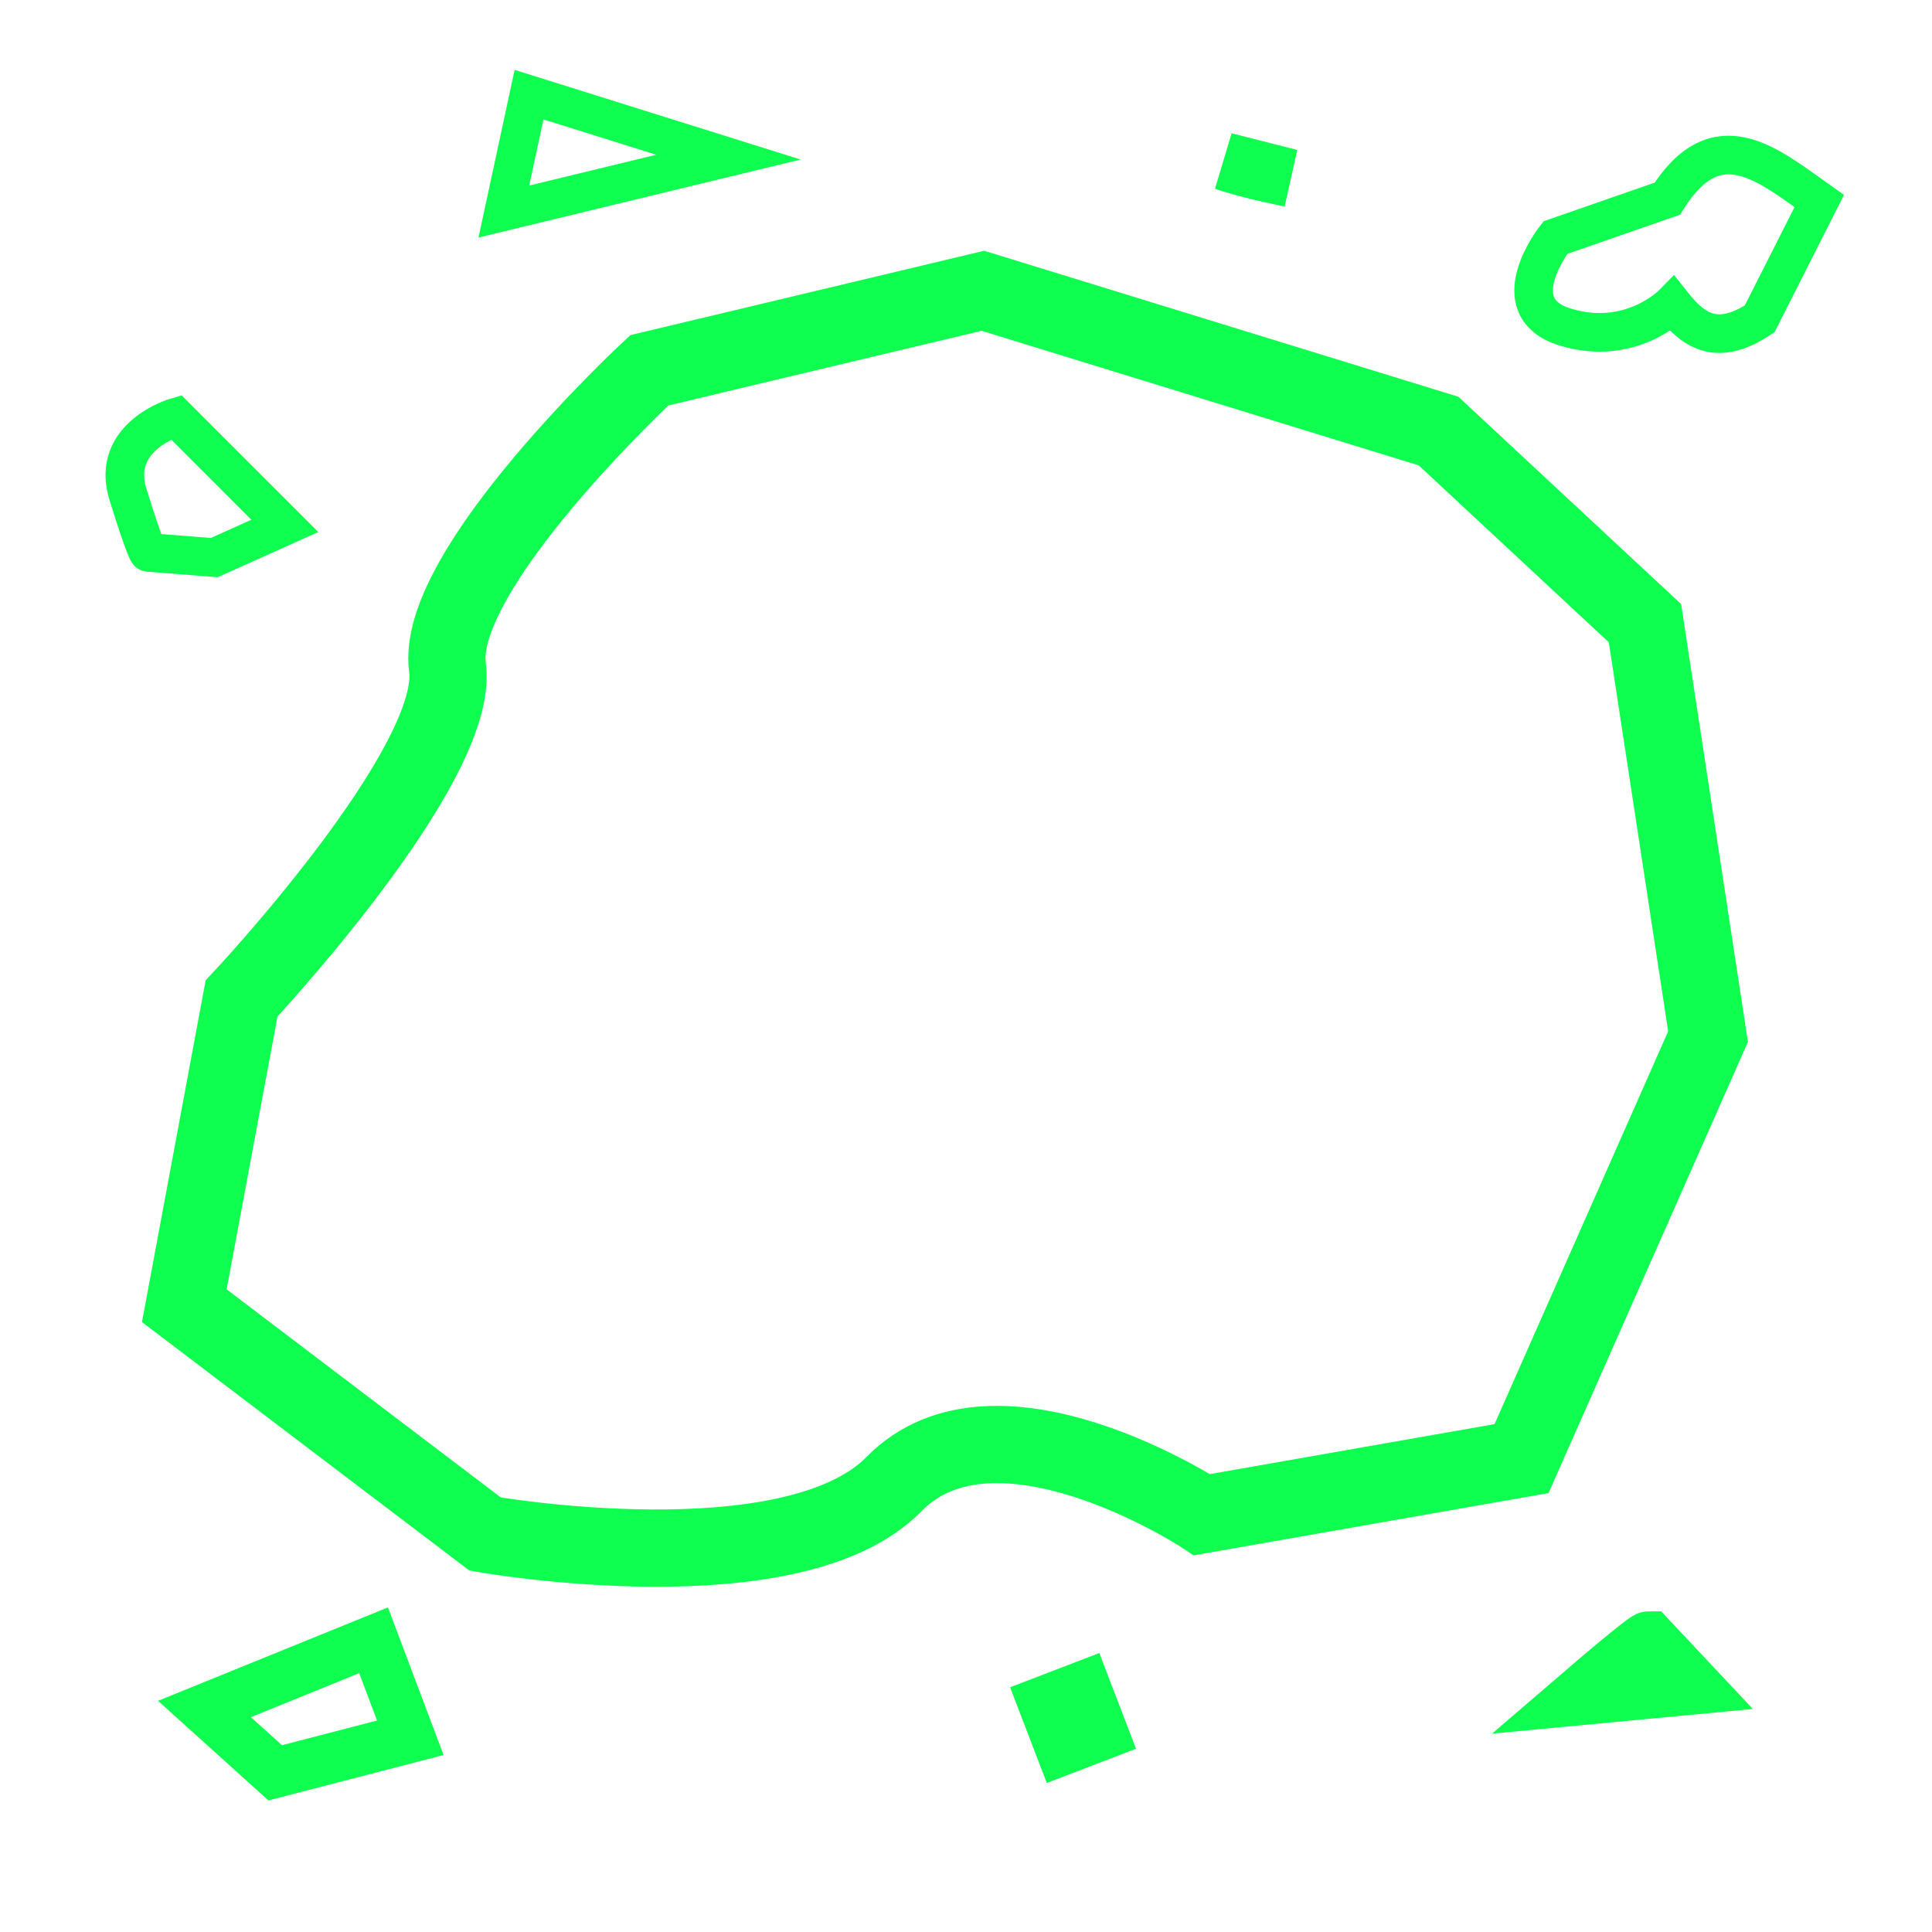
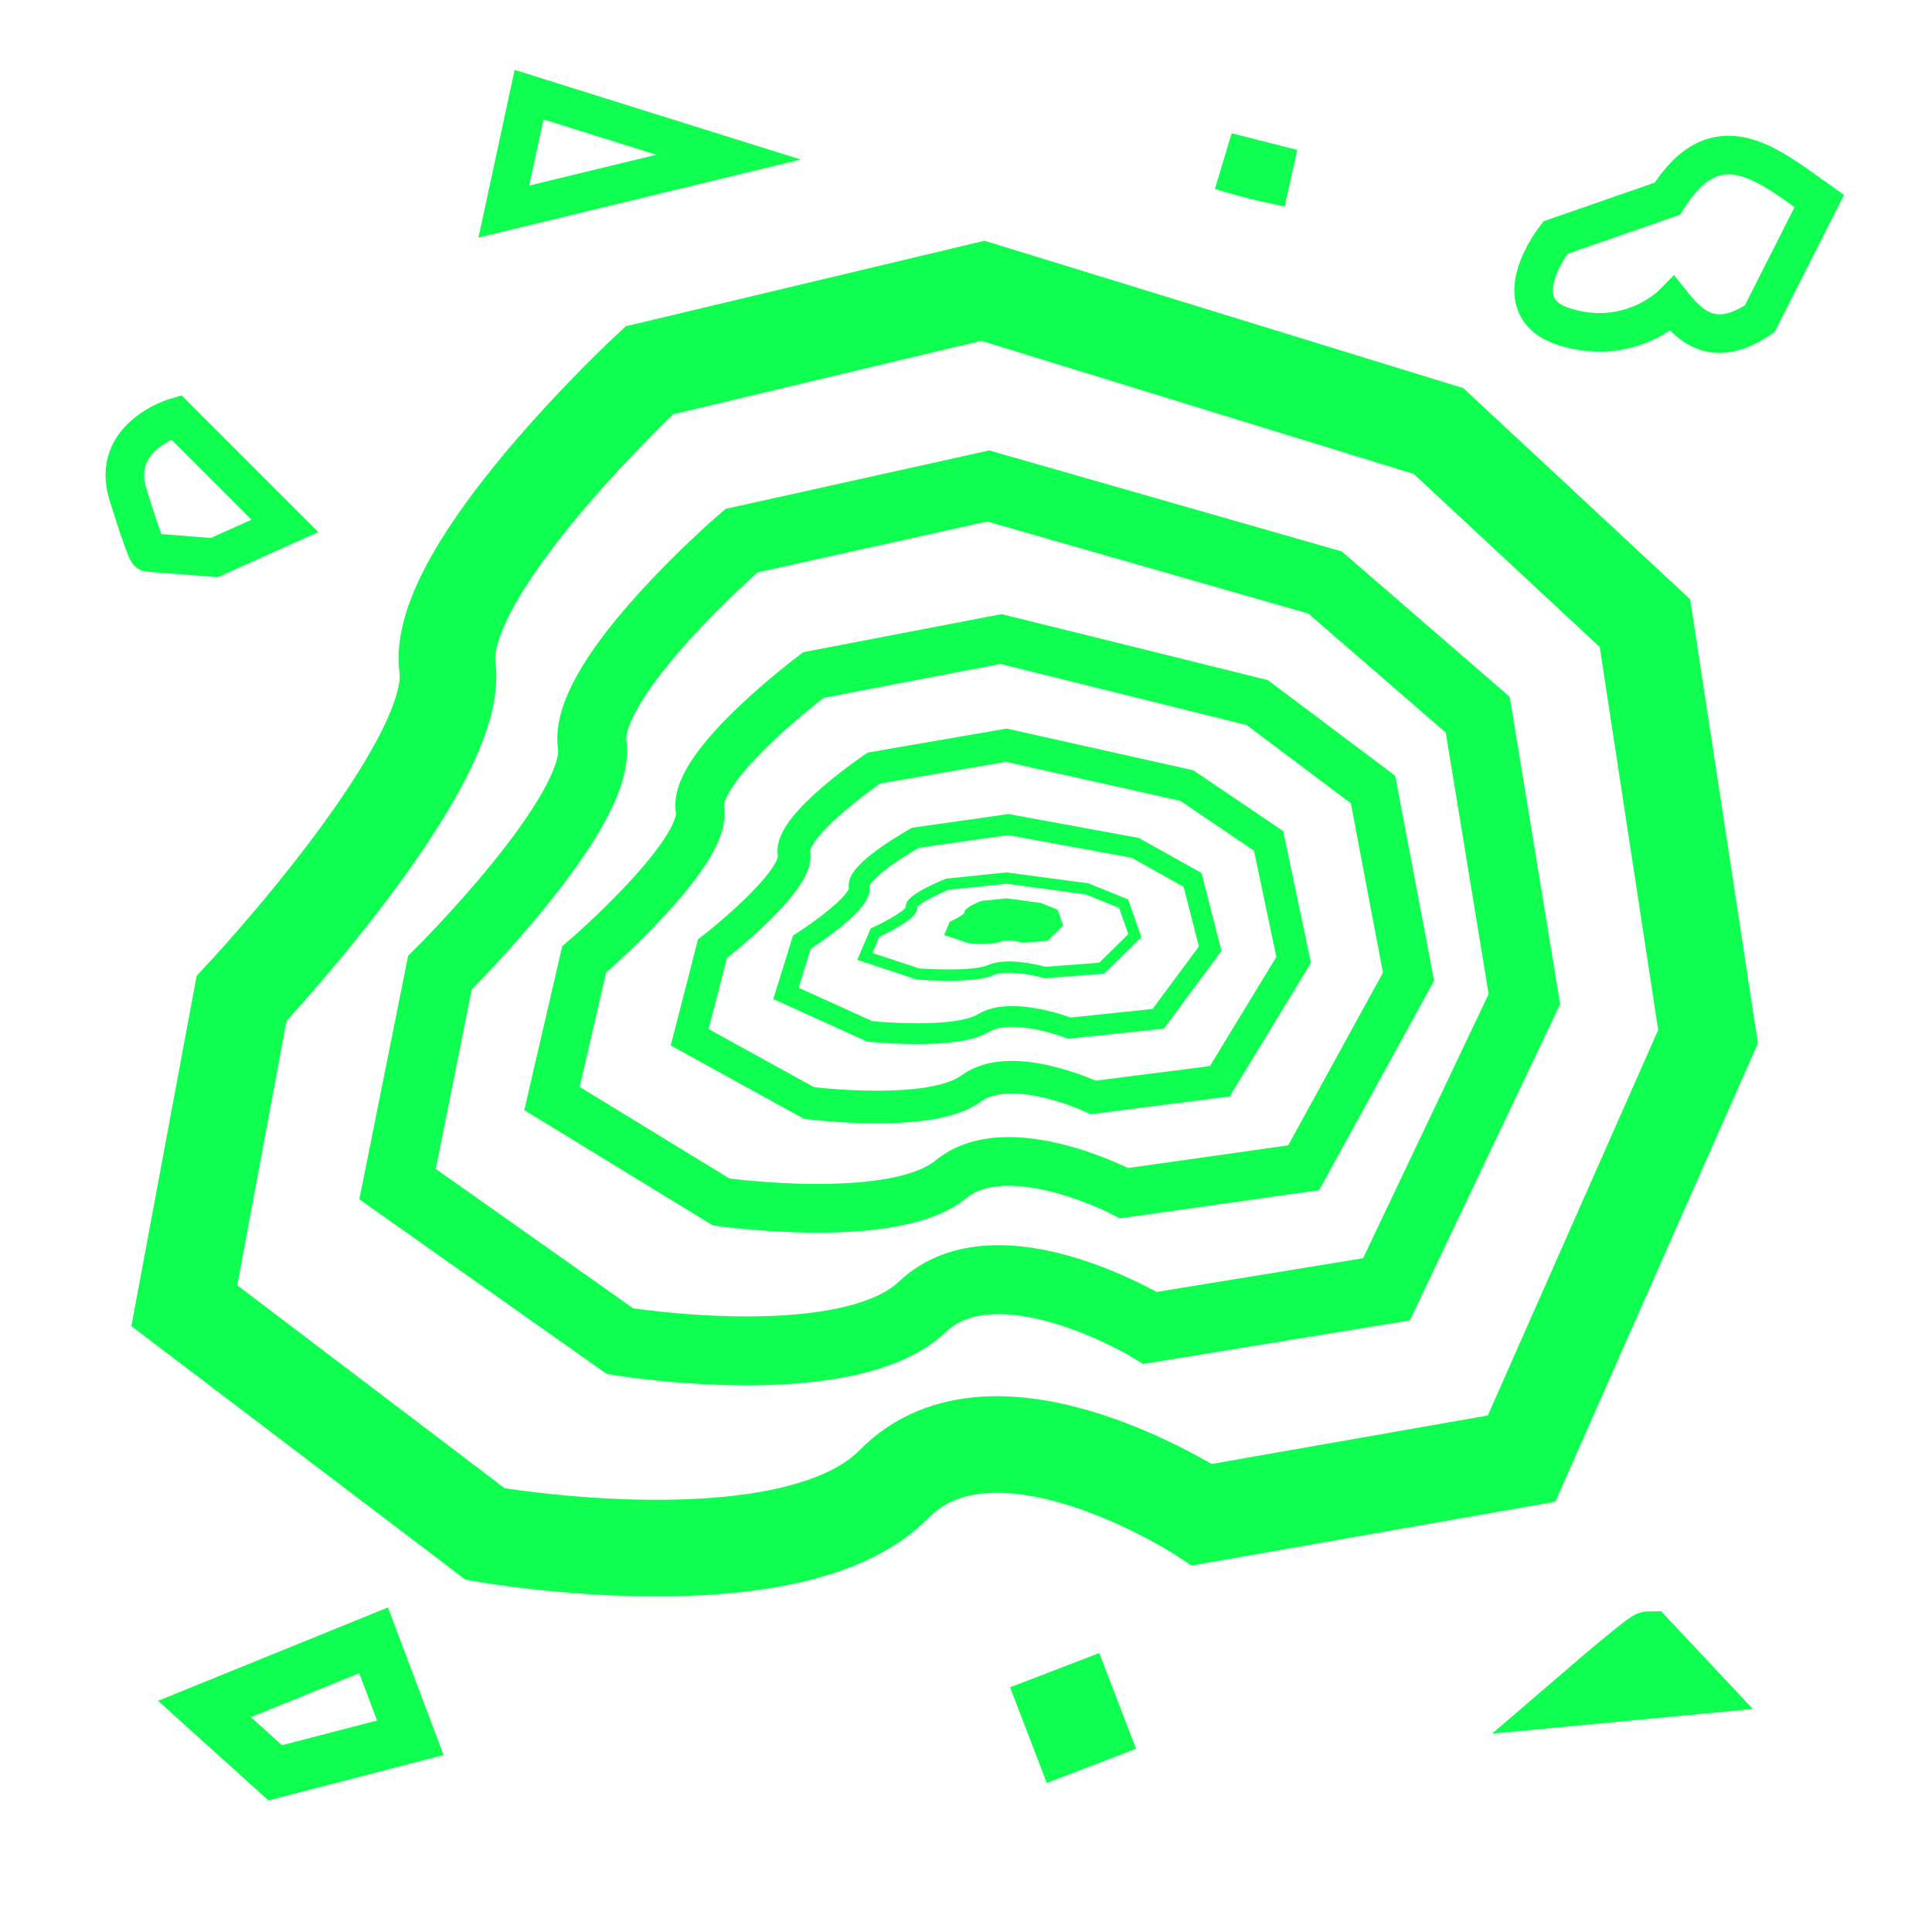
<svg xmlns="http://www.w3.org/2000/svg" width="100" height="100" viewBox="0 0 26.458 26.458" version="1.1" id="svg5">
  <defs id="defs2" />
  <g id="layer1">
-     <path style="fill:none;stroke:#0fff50;stroke-width:1.058;stroke-linecap:butt;stroke-linejoin:miter;stroke-miterlimit:4;stroke-dasharray:none;stroke-opacity:1" d="M 19.7,5.903 13.46,3.982 8.892,5.071 c 0,0 -2.945,2.733 -2.764,4.069 0.181,1.335 -2.82,4.534 -2.82,4.534 l -0.784,4.207 4.12,3.127 c 0,0 4.202,0.742 5.6,-0.685 1.398,-1.427 4.218,0.42 4.218,0.42 l 4.375,-0.768 2.554,-5.779 -0.864,-5.662 z" id="path53" />
+     <path style="fill:none;stroke:#0fff50;stroke-width:1.323;stroke-linecap:butt;stroke-linejoin:miter;stroke-miterlimit:4;stroke-dasharray:none;stroke-opacity:1" d="M 19.7,5.903 13.46,3.982 8.892,5.071 c 0,0 -2.945,2.733 -2.764,4.069 0.181,1.335 -2.82,4.534 -2.82,4.534 l -0.784,4.207 4.12,3.127 c 0,0 4.202,0.742 5.6,-0.685 1.398,-1.427 4.218,0.42 4.218,0.42 l 4.375,-0.768 2.554,-5.779 -0.864,-5.662 z" id="path53" />
+     <path style="fill:none;stroke:#0fff50;stroke-width:0.944;stroke-linecap:butt;stroke-linejoin:miter;stroke-miterlimit:4;stroke-dasharray:none;stroke-opacity:1" d="m 18.146,7.977 -4.614,-1.322 -3.378,0.749 c 0,0 -2.178,1.88 -2.044,2.799 0.134,0.918 -2.086,3.119 -2.086,3.119 l -0.58,2.894 3.047,2.151 c 0,0 3.107,0.51 4.141,-0.471 1.034,-0.981 3.12,0.289 3.12,0.289 l 3.235,-0.528 1.889,-3.975 -0.639,-3.894 z" id="path53-3" />
+     <path style="fill:none;stroke:#0fff50;stroke-width:0.667;stroke-linecap:butt;stroke-linejoin:miter;stroke-miterlimit:4;stroke-dasharray:none;stroke-opacity:1" d="M 17.216,9.621 13.708,8.751 11.14,9.244 c 0,0 -1.655,1.238 -1.554,1.842 0.102,0.604 -1.586,2.053 -1.586,2.053 l -0.441,1.905 2.316,1.416 c 0,0 2.362,0.336 3.148,-0.31 0.786,-0.646 2.371,0.19 2.371,0.19 l 2.459,-0.348 1.436,-2.617 -0.486,-2.563 z" id="path53-3-2" />
+     <path style="fill:none;stroke:#0fff50;stroke-width:0.447;stroke-linecap:butt;stroke-linejoin:miter;stroke-miterlimit:4;stroke-dasharray:none;stroke-opacity:1" d="m 16.253,10.758 -2.473,-0.553 -1.811,0.313 c 0,0 -1.167,0.787 -1.095,1.171 0.072,0.384 -1.118,1.305 -1.118,1.305 l -0.311,1.211 1.633,0.9 c 0,0 1.665,0.213 2.22,-0.197 0.554,-0.411 1.672,0.121 1.672,0.121 l 1.734,-0.221 1.012,-1.663 -0.343,-1.629 z" id="path53-3-2-9" />
+     <path style="fill:none;stroke:#0fff50;stroke-width:0.285;stroke-linecap:butt;stroke-linejoin:miter;stroke-miterlimit:4;stroke-dasharray:none;stroke-opacity:1" d="m 15.546,11.611 -1.738,-0.319 -1.272,0.181 c 0,0 -0.82,0.455 -0.77,0.677 0.05,0.222 -0.785,0.754 -0.785,0.754 l -0.218,0.7 1.147,0.52 c 0,0 1.17,0.123 1.559,-0.114 0.389,-0.237 1.175,0.07 1.175,0.07 l 1.218,-0.128 0.711,-0.961 -0.241,-0.941 z" id="path53-3-2-9-1" />
+     <path style="fill:none;stroke:#0fff50;stroke-width:0.155;stroke-linecap:butt;stroke-linejoin:miter;stroke-miterlimit:4;stroke-dasharray:none;stroke-opacity:1" d="m 14.888,12.173 -1.106,-0.148 -0.809,0.084 c 0,0 -0.522,0.211 -0.49,0.314 0.032,0.103 -0.5,0.35 -0.5,0.35 l -0.139,0.325 0.73,0.241 c 0,0 0.745,0.057 0.992,-0.053 0.248,-0.11 0.747,0.032 0.747,0.032 l 0.775,-0.059 0.453,-0.446 -0.153,-0.437 z" id="path53-3-2-9-1-2" />
+     <path style="fill:#0fff50;stroke:#0fff50;stroke-width:0.065;stroke-linecap:butt;stroke-linejoin:miter;stroke-miterlimit:4;stroke-dasharray:none;stroke-opacity:1;fill-opacity:1" d="m 14.246,12.397 -0.463,-0.062 -0.339,0.035 c 0,0 -0.219,0.088 -0.205,0.132 0.013,0.043 -0.209,0.147 -0.209,0.147 l -0.058,0.136 0.306,0.101 c 0,0 0.312,0.024 0.416,-0.022 0.104,-0.046 0.313,0.014 0.313,0.014 l 0.325,-0.025 0.19,-0.187 -0.064,-0.183 z" id="path53-3-2-9-1-2-7" />
    <path style="fill:#0fff50;fill-opacity:1;stroke:#0fff50;stroke-width:1.404;stroke-linecap:butt;stroke-linejoin:miter;stroke-miterlimit:4;stroke-dasharray:none;stroke-opacity:1" d="m 14.084,23.762 1.222,-0.469 z" id="path1431" />
    <path style="fill:none;stroke:#0fff50;stroke-width:0.686;stroke-linecap:butt;stroke-linejoin:miter;stroke-miterlimit:4;stroke-dasharray:none;stroke-opacity:1" d="m 5.116,22.463 -2.316,0.941 0.969,0.874 1.85,-0.48 z" id="path1505" />
    <path style="fill:none;stroke:#0fff50;stroke-width:0.794;stroke-linecap:butt;stroke-linejoin:miter;stroke-miterlimit:4;stroke-dasharray:none;stroke-opacity:1" d="m 21.638,23.229 c 0.891,-0.766 0.939,-0.766 0.939,-0.766 l 0.584,0.622 z" id="path1653" />
    <path style="fill:none;stroke:#0fff50;stroke-width:0.529;stroke-linecap:butt;stroke-linejoin:miter;stroke-miterlimit:4;stroke-dasharray:none;stroke-opacity:1" d="m 2.411,5.712 c 0,0 -0.906,0.263 -0.659,1.058 0.248,0.795 0.279,0.795 0.279,0.795 l 0.903,0.071 0.967,-0.434 z" id="path1996" />
    <path style="fill:none;stroke:#0fff50;stroke-width:0.529;stroke-linecap:butt;stroke-linejoin:miter;stroke-miterlimit:4;stroke-dasharray:none;stroke-opacity:1" d="M 7.245,1.296 6.9,2.897 9.976,2.152 Z" id="path2129" />
    <path style="fill:none;stroke:#0fff50;stroke-width:0.529;stroke-linecap:butt;stroke-linejoin:miter;stroke-miterlimit:4;stroke-dasharray:none;stroke-opacity:1" d="m 22.833,2.721 -1.533,0.533 c 0,0 -0.754,0.955 0.138,1.226 0.891,0.271 1.466,-0.315 1.466,-0.315 0.277,0.349 0.598,0.598 1.194,0.201 L 24.914,2.753 C 24.215,2.26 23.513,1.64 22.833,2.721 Z" id="path2166" />
    <path style="fill:#0fff50;stroke:#0fff50;stroke-width:0.794;stroke-linecap:butt;stroke-linejoin:miter;stroke-opacity:1;stroke-miterlimit:4;stroke-dasharray:none;fill-opacity:1" d="m 16.769,2.21 c 0.354,0.123 0.899,0.228 0.899,0.228 z" id="path3300" />
  </g>
</svg>
